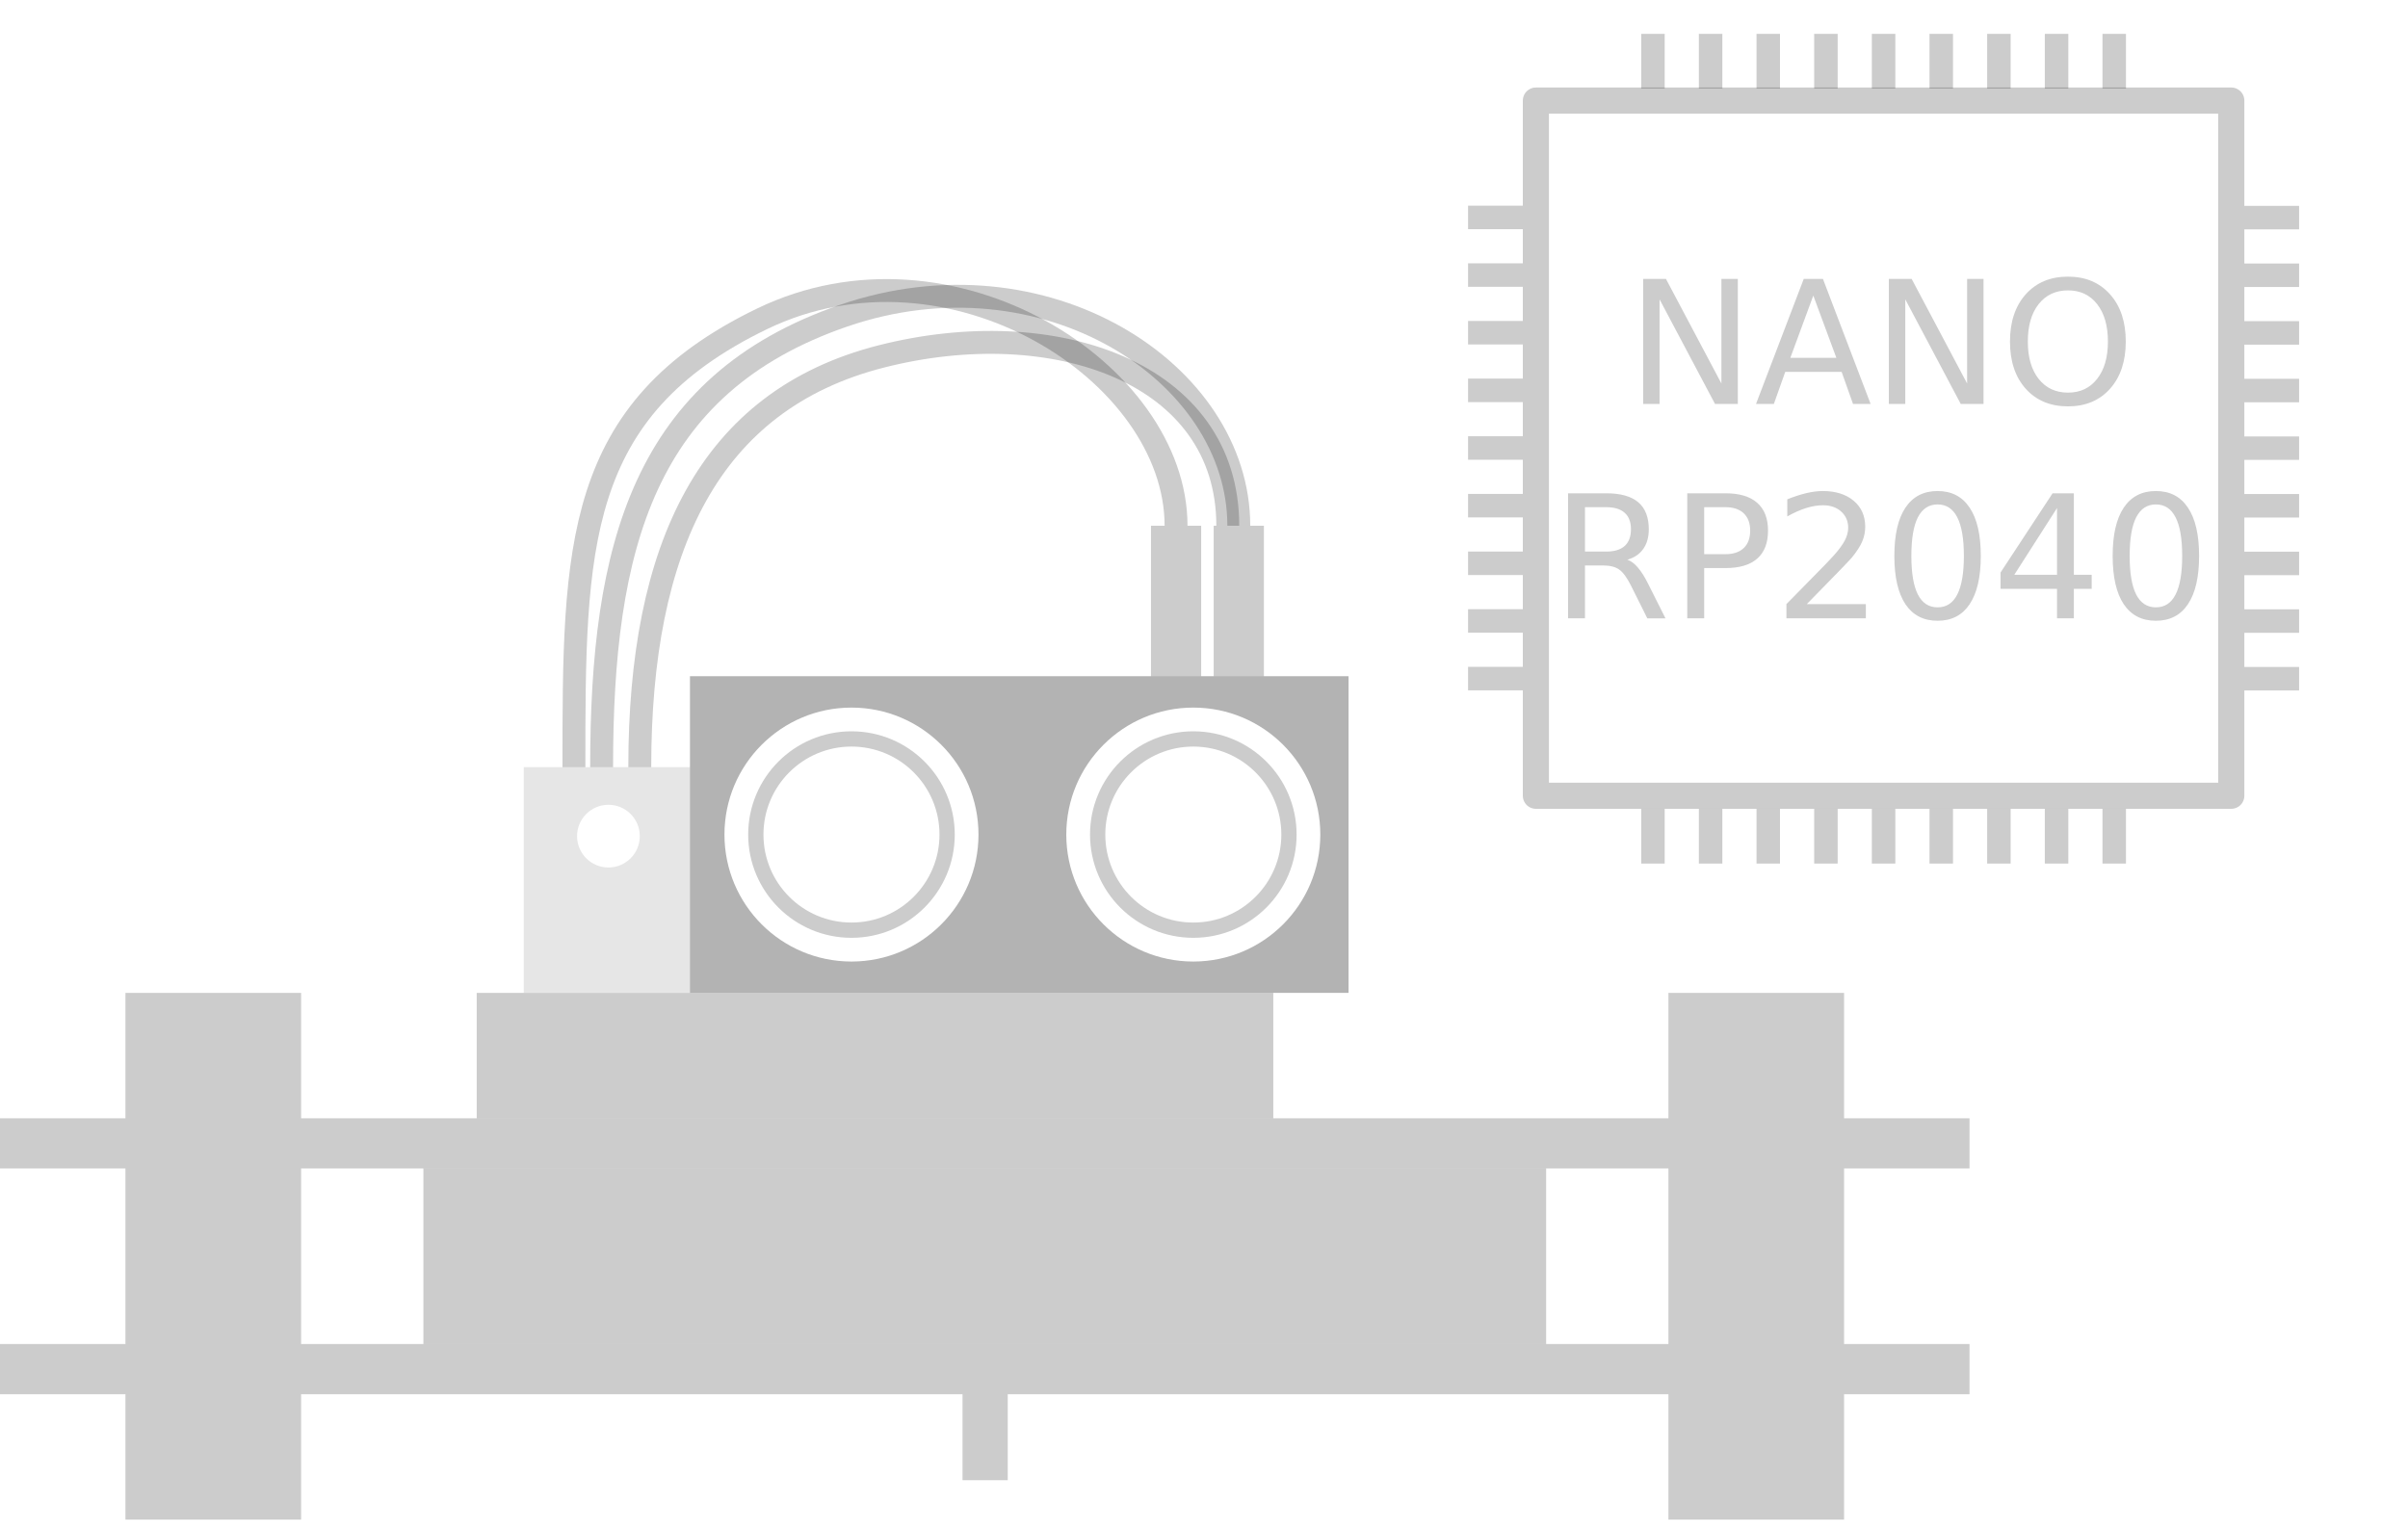
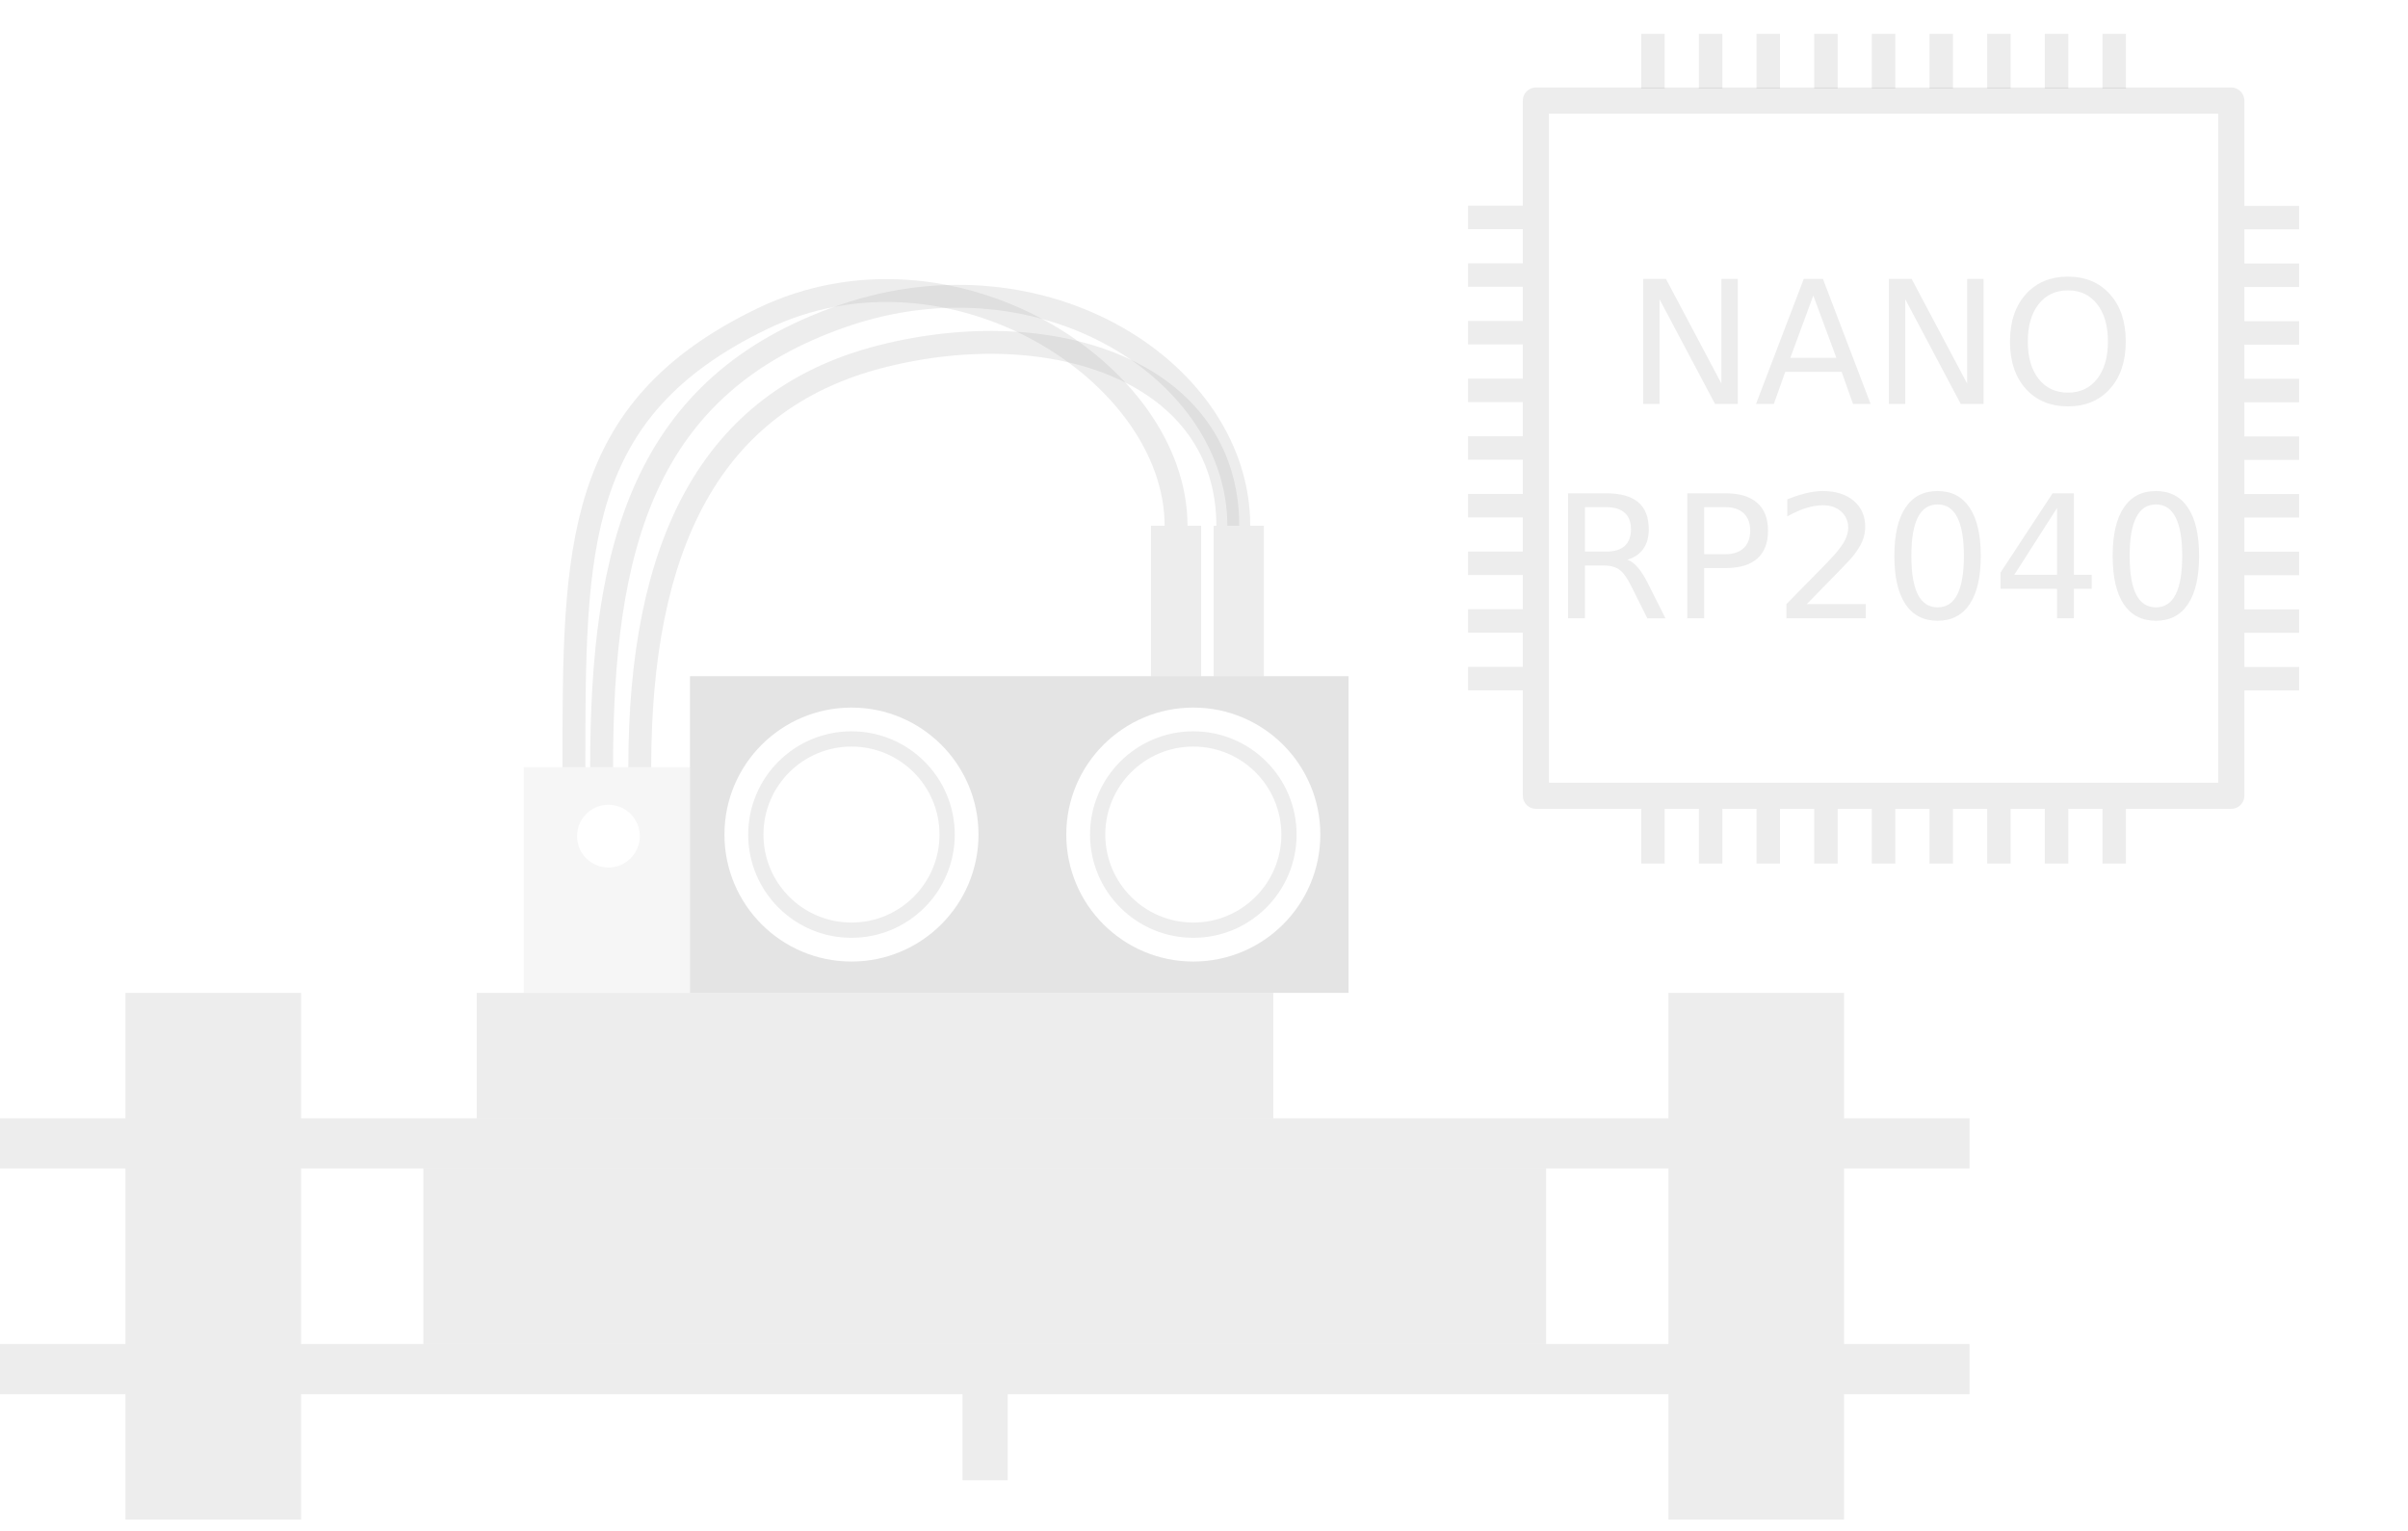
<svg xmlns="http://www.w3.org/2000/svg" width="129" height="82" viewBox="0 0 129 82" fill="none" version="1.1" id="svg29">
  <defs id="defs29">
    <rect x="84.616" y="15.37" width="50.925" height="36.672" id="rect66" />
  </defs>
-   <g id="g29" transform="matrix(0.8179072,0,0,0.8179072,0,14.82847)">
+   <g id="g29" transform="matrix(0.8179072,0,0,0.8179072,0,14.82847)" style="opacity:0.35">
    <path d="M 80.418,16.317 C 80.418,6.251 69.019,2.348 57.721,5.224 46.423,8.1 41.904,17.754 41.904,32.133" stroke="#444458" stroke-width="1.5" id="path1" style="stroke:#000000;stroke-opacity:0.2" />
    <path d="M 81.139,16.317 C 81.139,6.251 68.403,-1.965 55.256,2.554 42.11,7.073 39.405,17.754 39.405,32.133" stroke="#E0E0E0" stroke-width="1.5" id="path2" style="stroke:#000000;stroke-opacity:0.2" />
    <rect x="79.495" y="16.317" width="3.287" height="9.86" fill="#B9B9B9" id="rect2" style="fill:#000000;fill-opacity:0.2" />
    <path d="M 77.03,16.317 C 77.03,6.251 62.24,-3.198 49.916,2.759 37.591,8.716 37.591,17.754 37.591,32.133" stroke="#178ACE" stroke-width="1.5" id="path3" style="stroke:#000000;stroke-opacity:0.2" />
    <rect x="75.387" y="16.317" width="3.287" height="9.86" fill="#B9B9B9" id="rect4" style="fill:#000000;fill-opacity:0.2" />
    <path id="rect6" style="fill:#000000;fill-opacity:0.1" d="m 34.305,32.133 v 14.791 l 10.886,-5.26e-4 v -14.79 z m 5.545,2.465 c 1.135,-3.03e-4 2.055,0.92 2.055,2.055 3.02e-4,1.135 -0.92,2.055 -2.055,2.055 -1.134,-7.76e-4 -2.053,-0.921 -2.053,-2.055 -3.03e-4,-1.134 0.919,-2.054 2.053,-2.055 z" />
    <path id="rect7" style="fill:#000000;fill-opacity:0.3" d="M 45.191,26.176 V 46.924 H 88.328 V 26.176 Z m 10.578,2.055 a 8.319,8.319 0 0 1 8.32,8.32 8.319,8.319 0 0 1 -8.32,8.318 8.319,8.319 0 0 1 -8.318,-8.318 8.319,8.319 0 0 1 8.318,-8.32 z m 22.391,0 a 8.319,8.319 0 0 1 8.318,8.32 8.319,8.319 0 0 1 -8.318,8.318 8.319,8.319 0 0 1 -8.32,-8.318 8.319,8.319 0 0 1 8.32,-8.32 z" />
    <circle cx="55.77" cy="36.55" r="6.265" fill="#444458" id="circle9" style="fill:none;stroke:#000000;stroke-opacity:0.2" />
    <circle cx="78.16" cy="36.55" r="6.265" fill="#444458" id="circle13" style="fill:none;stroke:#000000;stroke-opacity:0.2" />
    <path id="rect15" d="m 31.223,46.924 v 8.217 H 73.127 83.398 V 46.924 H 73.127 Z" style="fill:#000000;fill-opacity:0.2" />
    <path id="rect17" style="fill:#000000;fill-opacity:0.2" d="m 8.217,46.924 v 8.217 H 0 v 3.285 H 8.217 V 69.93 H 0 v 3.287 h 8.217 v 8.217 H 19.721 V 73.217 H 109.279 v 8.217 h 11.504 V 73.217 H 129 v -3.287 h -8.217 V 58.426 H 129 v -3.285 h -8.217 v -8.217 h -11.504 v 8.217 H 19.721 V 46.924 Z M 19.721,58.426 H 109.279 V 69.93 H 19.721 Z" />
    <rect x="63.043" y="73.217" width="2.962" height="5.635" fill="#5d5d5d" id="rect18" style="fill:#000000;fill-opacity:0.2;stroke-width:0.885" />
    <rect x="27.731" y="58.426" width="73.538" height="11.503" fill="#444458" id="rect25" style="fill:#000000;fill-opacity:0.2" />
  </g>
-   <rect style="fill:none;fill-opacity:0.1;stroke:#000000;stroke-width:1.4;stroke-linejoin:round;stroke-dasharray:none;stroke-opacity:0.2" id="rect29" width="37.253" height="37.253" x="82.28" y="5.39" />
-   <rect style="fill:none;fill-opacity:0.1;stroke:#000000;stroke-width:1.258;stroke-linecap:butt;stroke-dasharray:none;stroke-opacity:0.2" id="rect30" width="1.9073486e-06" height="2.934" x="91.64" y="1.814" />
-   <rect style="fill:none;fill-opacity:0.1;stroke:#000000;stroke-width:1.258;stroke-linecap:butt;stroke-dasharray:none;stroke-opacity:0.2" id="rect31" width="1.9073486e-06" height="2.934" x="94.728" y="1.814" />
-   <rect style="fill:none;fill-opacity:0.1;stroke:#000000;stroke-width:1.258;stroke-linecap:butt;stroke-dasharray:none;stroke-opacity:0.2" id="rect32" width="1.9073486e-06" height="2.934" x="88.551" y="1.814" />
-   <rect style="fill:none;fill-opacity:0.1;stroke:#000000;stroke-width:1.258;stroke-linecap:butt;stroke-dasharray:none;stroke-opacity:0.2" id="rect33" width="1.9073486e-06" height="2.934" x="100.906" y="1.814" />
-   <rect style="fill:none;fill-opacity:0.1;stroke:#000000;stroke-width:1.258;stroke-linecap:butt;stroke-dasharray:none;stroke-opacity:0.2" id="rect34" width="1.9073486e-06" height="2.934" x="103.995" y="1.814" />
-   <rect style="fill:none;fill-opacity:0.1;stroke:#000000;stroke-width:1.258;stroke-linecap:butt;stroke-dasharray:none;stroke-opacity:0.2" id="rect35" width="1.9073486e-06" height="2.934" x="97.817" y="1.814" />
-   <rect style="fill:none;fill-opacity:0.1;stroke:#000000;stroke-width:1.258;stroke-linecap:butt;stroke-dasharray:none;stroke-opacity:0.2" id="rect36" width="1.9073486e-06" height="2.934" x="110.173" y="1.814" />
-   <rect style="fill:none;fill-opacity:0.1;stroke:#000000;stroke-width:1.258;stroke-linecap:butt;stroke-dasharray:none;stroke-opacity:0.2" id="rect37" width="1.9073486e-06" height="2.934" x="113.262" y="1.814" />
-   <rect style="fill:none;fill-opacity:0.1;stroke:#000000;stroke-width:1.258;stroke-linecap:butt;stroke-dasharray:none;stroke-opacity:0.2" id="rect38" width="1.9073486e-06" height="2.934" x="107.084" y="1.814" />
-   <rect style="fill:none;fill-opacity:0.1;stroke:#000000;stroke-width:1.258;stroke-linecap:butt;stroke-dasharray:none;stroke-opacity:0.2" id="rect39" width="1.9073486e-06" height="2.934" x="91.64" y="43.343" />
-   <rect style="fill:none;fill-opacity:0.1;stroke:#000000;stroke-width:1.258;stroke-linecap:butt;stroke-dasharray:none;stroke-opacity:0.2" id="rect40" width="1.9073486e-06" height="2.934" x="94.728" y="43.343" />
-   <rect style="fill:none;fill-opacity:0.1;stroke:#000000;stroke-width:1.258;stroke-linecap:butt;stroke-dasharray:none;stroke-opacity:0.2" id="rect41" width="1.9073486e-06" height="2.934" x="88.551" y="43.343" />
-   <rect style="fill:none;fill-opacity:0.1;stroke:#000000;stroke-width:1.258;stroke-linecap:butt;stroke-dasharray:none;stroke-opacity:0.2" id="rect42" width="1.9073486e-06" height="2.934" x="100.906" y="43.343" />
-   <rect style="fill:none;fill-opacity:0.1;stroke:#000000;stroke-width:1.258;stroke-linecap:butt;stroke-dasharray:none;stroke-opacity:0.2" id="rect43" width="1.9073486e-06" height="2.934" x="103.995" y="43.343" />
-   <rect style="fill:none;fill-opacity:0.1;stroke:#000000;stroke-width:1.258;stroke-linecap:butt;stroke-dasharray:none;stroke-opacity:0.2" id="rect44" width="1.9073486e-06" height="2.934" x="97.817" y="43.343" />
-   <rect style="fill:none;fill-opacity:0.1;stroke:#000000;stroke-width:1.258;stroke-linecap:butt;stroke-dasharray:none;stroke-opacity:0.2" id="rect45" width="1.9073486e-06" height="2.934" x="110.173" y="43.343" />
-   <rect style="fill:none;fill-opacity:0.1;stroke:#000000;stroke-width:1.258;stroke-linecap:butt;stroke-dasharray:none;stroke-opacity:0.2" id="rect46" width="1.9073486e-06" height="2.934" x="113.262" y="43.343" />
-   <rect style="fill:none;fill-opacity:0.1;stroke:#000000;stroke-width:1.258;stroke-linecap:butt;stroke-dasharray:none;stroke-opacity:0.2" id="rect47" width="1.9073486e-06" height="2.934" x="107.084" y="43.343" />
-   <rect style="fill:none;fill-opacity:0.1;stroke:#000000;stroke-width:1.258;stroke-linecap:butt;stroke-dasharray:none;stroke-opacity:0.2" id="rect48" width="1.9073486e-06" height="2.934" x="14.75" y="-123.166" transform="rotate(90)" />
-   <rect style="fill:none;fill-opacity:0.1;stroke:#000000;stroke-width:1.258;stroke-linecap:butt;stroke-dasharray:none;stroke-opacity:0.2" id="rect49" width="1.9073486e-06" height="2.934" x="17.839" y="-123.166" transform="rotate(90)" />
-   <rect style="fill:none;fill-opacity:0.1;stroke:#000000;stroke-width:1.258;stroke-linecap:butt;stroke-dasharray:none;stroke-opacity:0.2" id="rect50" width="1.9073486e-06" height="2.934" x="11.661" y="-123.166" transform="rotate(90)" />
-   <rect style="fill:none;fill-opacity:0.1;stroke:#000000;stroke-width:1.258;stroke-linecap:butt;stroke-dasharray:none;stroke-opacity:0.2" id="rect51" width="1.9073486e-06" height="2.934" x="24.016" y="-123.166" transform="rotate(90)" />
-   <rect style="fill:none;fill-opacity:0.1;stroke:#000000;stroke-width:1.258;stroke-linecap:butt;stroke-dasharray:none;stroke-opacity:0.2" id="rect52" width="1.9073486e-06" height="2.934" x="27.105" y="-123.166" transform="rotate(90)" />
-   <rect style="fill:none;fill-opacity:0.1;stroke:#000000;stroke-width:1.258;stroke-linecap:butt;stroke-dasharray:none;stroke-opacity:0.2" id="rect53" width="1.9073486e-06" height="2.934" x="20.928" y="-123.166" transform="rotate(90)" />
-   <rect style="fill:none;fill-opacity:0.1;stroke:#000000;stroke-width:1.258;stroke-linecap:butt;stroke-dasharray:none;stroke-opacity:0.2" id="rect54" width="1.9073486e-06" height="2.934" x="33.283" y="-123.166" transform="rotate(90)" />
-   <rect style="fill:none;fill-opacity:0.1;stroke:#000000;stroke-width:1.258;stroke-linecap:butt;stroke-dasharray:none;stroke-opacity:0.2" id="rect55" width="1.9073486e-06" height="2.934" x="36.372" y="-123.166" transform="rotate(90)" />
-   <rect style="fill:none;fill-opacity:0.1;stroke:#000000;stroke-width:1.258;stroke-linecap:butt;stroke-dasharray:none;stroke-opacity:0.2" id="rect56" width="1.9073486e-06" height="2.934" x="30.194" y="-123.166" transform="rotate(90)" />
-   <rect style="fill:none;fill-opacity:0.1;stroke:#000000;stroke-width:1.258;stroke-linecap:butt;stroke-dasharray:none;stroke-opacity:0.2" id="rect57" width="1.9073486e-06" height="2.934" x="14.741" y="-81.58" transform="rotate(90)" />
-   <rect style="fill:none;fill-opacity:0.1;stroke:#000000;stroke-width:1.258;stroke-linecap:butt;stroke-dasharray:none;stroke-opacity:0.2" id="rect58" width="1.9073486e-06" height="2.934" x="17.83" y="-81.58" transform="rotate(90)" />
-   <rect style="fill:none;fill-opacity:0.1;stroke:#000000;stroke-width:1.258;stroke-linecap:butt;stroke-dasharray:none;stroke-opacity:0.2" id="rect59" width="1.9073486e-06" height="2.934" x="11.652" y="-81.58" transform="rotate(90)" />
-   <rect style="fill:none;fill-opacity:0.1;stroke:#000000;stroke-width:1.258;stroke-linecap:butt;stroke-dasharray:none;stroke-opacity:0.2" id="rect60" width="1.9073486e-06" height="2.934" x="24.008" y="-81.58" transform="rotate(90)" />
-   <rect style="fill:none;fill-opacity:0.1;stroke:#000000;stroke-width:1.258;stroke-linecap:butt;stroke-dasharray:none;stroke-opacity:0.2" id="rect61" width="1.9073486e-06" height="2.934" x="27.097" y="-81.58" transform="rotate(90)" />
-   <rect style="fill:none;fill-opacity:0.1;stroke:#000000;stroke-width:1.258;stroke-linecap:butt;stroke-dasharray:none;stroke-opacity:0.2" id="rect62" width="1.9073486e-06" height="2.934" x="20.919" y="-81.58" transform="rotate(90)" />
-   <rect style="fill:none;fill-opacity:0.1;stroke:#000000;stroke-width:1.258;stroke-linecap:butt;stroke-dasharray:none;stroke-opacity:0.2" id="rect63" width="1.9073486e-06" height="2.934" x="33.274" y="-81.58" transform="rotate(90)" />
-   <rect style="fill:none;fill-opacity:0.1;stroke:#000000;stroke-width:1.258;stroke-linecap:butt;stroke-dasharray:none;stroke-opacity:0.2" id="rect64" width="1.9073486e-06" height="2.934" x="36.363" y="-81.58" transform="rotate(90)" />
-   <rect style="fill:none;fill-opacity:0.1;stroke:#000000;stroke-width:1.258;stroke-linecap:butt;stroke-dasharray:none;stroke-opacity:0.2" id="rect65" width="1.9073486e-06" height="2.934" x="30.185" y="-81.58" transform="rotate(90)" />
-   <g aria-label="NANO RP2040" transform="matrix(0.7659269,0,0,0.7659269,16.44845,1.741205)" id="text65" style="text-align:center;white-space:pre;shape-inside:url(#rect66);fill:#000000;fill-opacity:0.2;stroke-width:1.4;stroke-linejoin:round;stroke-opacity:0.2">
+   <rect style="fill:none;fill-opacity:0.1;stroke:#000000;stroke-width:1.4;stroke-linejoin:round;stroke-dasharray:none;stroke-opacity:0.2;opacity:0.35" id="rect29" width="37.253" height="37.253" x="82.28" y="5.39" />
+   <rect style="fill:none;fill-opacity:0.1;stroke:#000000;stroke-width:1.258;stroke-linecap:butt;stroke-dasharray:none;stroke-opacity:0.2;opacity:0.35" id="rect30" width="1.9073486e-06" height="2.934" x="91.64" y="1.814" />
+   <rect style="fill:none;fill-opacity:0.1;stroke:#000000;stroke-width:1.258;stroke-linecap:butt;stroke-dasharray:none;stroke-opacity:0.2;opacity:0.35" id="rect31" width="1.9073486e-06" height="2.934" x="94.728" y="1.814" />
+   <rect style="fill:none;fill-opacity:0.1;stroke:#000000;stroke-width:1.258;stroke-linecap:butt;stroke-dasharray:none;stroke-opacity:0.2;opacity:0.35" id="rect32" width="1.9073486e-06" height="2.934" x="88.551" y="1.814" />
+   <rect style="fill:none;fill-opacity:0.1;stroke:#000000;stroke-width:1.258;stroke-linecap:butt;stroke-dasharray:none;stroke-opacity:0.2;opacity:0.35" id="rect33" width="1.9073486e-06" height="2.934" x="100.906" y="1.814" />
+   <rect style="fill:none;fill-opacity:0.1;stroke:#000000;stroke-width:1.258;stroke-linecap:butt;stroke-dasharray:none;stroke-opacity:0.2;opacity:0.35" id="rect34" width="1.9073486e-06" height="2.934" x="103.995" y="1.814" />
+   <rect style="fill:none;fill-opacity:0.1;stroke:#000000;stroke-width:1.258;stroke-linecap:butt;stroke-dasharray:none;stroke-opacity:0.2;opacity:0.35" id="rect35" width="1.9073486e-06" height="2.934" x="97.817" y="1.814" />
+   <rect style="fill:none;fill-opacity:0.1;stroke:#000000;stroke-width:1.258;stroke-linecap:butt;stroke-dasharray:none;stroke-opacity:0.2;opacity:0.35" id="rect36" width="1.9073486e-06" height="2.934" x="110.173" y="1.814" />
+   <rect style="fill:none;fill-opacity:0.1;stroke:#000000;stroke-width:1.258;stroke-linecap:butt;stroke-dasharray:none;stroke-opacity:0.2;opacity:0.35" id="rect37" width="1.9073486e-06" height="2.934" x="113.262" y="1.814" />
+   <rect style="fill:none;fill-opacity:0.1;stroke:#000000;stroke-width:1.258;stroke-linecap:butt;stroke-dasharray:none;stroke-opacity:0.2;opacity:0.35" id="rect38" width="1.9073486e-06" height="2.934" x="107.084" y="1.814" />
+   <rect style="fill:none;fill-opacity:0.1;stroke:#000000;stroke-width:1.258;stroke-linecap:butt;stroke-dasharray:none;stroke-opacity:0.2;opacity:0.35" id="rect39" width="1.9073486e-06" height="2.934" x="91.64" y="43.343" />
+   <rect style="fill:none;fill-opacity:0.1;stroke:#000000;stroke-width:1.258;stroke-linecap:butt;stroke-dasharray:none;stroke-opacity:0.2;opacity:0.35" id="rect40" width="1.9073486e-06" height="2.934" x="94.728" y="43.343" />
+   <rect style="fill:none;fill-opacity:0.1;stroke:#000000;stroke-width:1.258;stroke-linecap:butt;stroke-dasharray:none;stroke-opacity:0.2;opacity:0.35" id="rect41" width="1.9073486e-06" height="2.934" x="88.551" y="43.343" />
+   <rect style="fill:none;fill-opacity:0.1;stroke:#000000;stroke-width:1.258;stroke-linecap:butt;stroke-dasharray:none;stroke-opacity:0.2;opacity:0.35" id="rect42" width="1.9073486e-06" height="2.934" x="100.906" y="43.343" />
+   <rect style="fill:none;fill-opacity:0.1;stroke:#000000;stroke-width:1.258;stroke-linecap:butt;stroke-dasharray:none;stroke-opacity:0.2;opacity:0.35" id="rect43" width="1.9073486e-06" height="2.934" x="103.995" y="43.343" />
+   <rect style="fill:none;fill-opacity:0.1;stroke:#000000;stroke-width:1.258;stroke-linecap:butt;stroke-dasharray:none;stroke-opacity:0.2;opacity:0.35" id="rect44" width="1.9073486e-06" height="2.934" x="97.817" y="43.343" />
+   <rect style="fill:none;fill-opacity:0.1;stroke:#000000;stroke-width:1.258;stroke-linecap:butt;stroke-dasharray:none;stroke-opacity:0.2;opacity:0.35" id="rect45" width="1.9073486e-06" height="2.934" x="110.173" y="43.343" />
+   <rect style="fill:none;fill-opacity:0.1;stroke:#000000;stroke-width:1.258;stroke-linecap:butt;stroke-dasharray:none;stroke-opacity:0.2;opacity:0.35" id="rect46" width="1.9073486e-06" height="2.934" x="113.262" y="43.343" />
+   <rect style="fill:none;fill-opacity:0.1;stroke:#000000;stroke-width:1.258;stroke-linecap:butt;stroke-dasharray:none;stroke-opacity:0.2;opacity:0.35" id="rect47" width="1.9073486e-06" height="2.934" x="107.084" y="43.343" />
+   <rect style="fill:none;fill-opacity:0.1;stroke:#000000;stroke-width:1.258;stroke-linecap:butt;stroke-dasharray:none;stroke-opacity:0.2;opacity:0.35" id="rect48" width="1.9073486e-06" height="2.934" x="14.75" y="-123.166" transform="rotate(90)" />
+   <rect style="fill:none;fill-opacity:0.1;stroke:#000000;stroke-width:1.258;stroke-linecap:butt;stroke-dasharray:none;stroke-opacity:0.2;opacity:0.35" id="rect49" width="1.9073486e-06" height="2.934" x="17.839" y="-123.166" transform="rotate(90)" />
+   <rect style="fill:none;fill-opacity:0.1;stroke:#000000;stroke-width:1.258;stroke-linecap:butt;stroke-dasharray:none;stroke-opacity:0.2;opacity:0.35" id="rect50" width="1.9073486e-06" height="2.934" x="11.661" y="-123.166" transform="rotate(90)" />
+   <rect style="fill:none;fill-opacity:0.1;stroke:#000000;stroke-width:1.258;stroke-linecap:butt;stroke-dasharray:none;stroke-opacity:0.2;opacity:0.35" id="rect51" width="1.9073486e-06" height="2.934" x="24.016" y="-123.166" transform="rotate(90)" />
+   <rect style="fill:none;fill-opacity:0.1;stroke:#000000;stroke-width:1.258;stroke-linecap:butt;stroke-dasharray:none;stroke-opacity:0.2;opacity:0.35" id="rect52" width="1.9073486e-06" height="2.934" x="27.105" y="-123.166" transform="rotate(90)" />
+   <rect style="fill:none;fill-opacity:0.1;stroke:#000000;stroke-width:1.258;stroke-linecap:butt;stroke-dasharray:none;stroke-opacity:0.2;opacity:0.35" id="rect53" width="1.9073486e-06" height="2.934" x="20.928" y="-123.166" transform="rotate(90)" />
+   <rect style="fill:none;fill-opacity:0.1;stroke:#000000;stroke-width:1.258;stroke-linecap:butt;stroke-dasharray:none;stroke-opacity:0.2;opacity:0.35" id="rect54" width="1.9073486e-06" height="2.934" x="33.283" y="-123.166" transform="rotate(90)" />
+   <rect style="fill:none;fill-opacity:0.1;stroke:#000000;stroke-width:1.258;stroke-linecap:butt;stroke-dasharray:none;stroke-opacity:0.2;opacity:0.35" id="rect55" width="1.9073486e-06" height="2.934" x="36.372" y="-123.166" transform="rotate(90)" />
+   <rect style="fill:none;fill-opacity:0.1;stroke:#000000;stroke-width:1.258;stroke-linecap:butt;stroke-dasharray:none;stroke-opacity:0.2;opacity:0.35" id="rect56" width="1.9073486e-06" height="2.934" x="30.194" y="-123.166" transform="rotate(90)" />
+   <rect style="fill:none;fill-opacity:0.1;stroke:#000000;stroke-width:1.258;stroke-linecap:butt;stroke-dasharray:none;stroke-opacity:0.2;opacity:0.35" id="rect57" width="1.9073486e-06" height="2.934" x="14.741" y="-81.58" transform="rotate(90)" />
+   <rect style="fill:none;fill-opacity:0.1;stroke:#000000;stroke-width:1.258;stroke-linecap:butt;stroke-dasharray:none;stroke-opacity:0.2;opacity:0.35" id="rect58" width="1.9073486e-06" height="2.934" x="17.83" y="-81.58" transform="rotate(90)" />
+   <rect style="fill:none;fill-opacity:0.1;stroke:#000000;stroke-width:1.258;stroke-linecap:butt;stroke-dasharray:none;stroke-opacity:0.2;opacity:0.35" id="rect59" width="1.9073486e-06" height="2.934" x="11.652" y="-81.58" transform="rotate(90)" />
+   <rect style="fill:none;fill-opacity:0.1;stroke:#000000;stroke-width:1.258;stroke-linecap:butt;stroke-dasharray:none;stroke-opacity:0.2;opacity:0.35" id="rect60" width="1.9073486e-06" height="2.934" x="24.008" y="-81.58" transform="rotate(90)" />
+   <rect style="fill:none;fill-opacity:0.1;stroke:#000000;stroke-width:1.258;stroke-linecap:butt;stroke-dasharray:none;stroke-opacity:0.2;opacity:0.35" id="rect61" width="1.9073486e-06" height="2.934" x="27.097" y="-81.58" transform="rotate(90)" />
+   <rect style="fill:none;fill-opacity:0.1;stroke:#000000;stroke-width:1.258;stroke-linecap:butt;stroke-dasharray:none;stroke-opacity:0.2;opacity:0.35" id="rect62" width="1.9073486e-06" height="2.934" x="20.919" y="-81.58" transform="rotate(90)" />
+   <rect style="fill:none;fill-opacity:0.1;stroke:#000000;stroke-width:1.258;stroke-linecap:butt;stroke-dasharray:none;stroke-opacity:0.2;opacity:0.35" id="rect63" width="1.9073486e-06" height="2.934" x="33.274" y="-81.58" transform="rotate(90)" />
+   <rect style="fill:none;fill-opacity:0.1;stroke:#000000;stroke-width:1.258;stroke-linecap:butt;stroke-dasharray:none;stroke-opacity:0.2;opacity:0.35" id="rect64" width="1.9073486e-06" height="2.934" x="36.363" y="-81.58" transform="rotate(90)" />
+   <rect style="fill:none;fill-opacity:0.1;stroke:#000000;stroke-width:1.258;stroke-linecap:butt;stroke-dasharray:none;stroke-opacity:0.2;opacity:0.35" id="rect65" width="1.9073486e-06" height="2.934" x="30.185" y="-81.58" transform="rotate(90)" />
+   <g aria-label="NANO RP2040" transform="matrix(0.7659269,0,0,0.7659269,16.44845,1.741205)" id="text65" style="text-align:center;white-space:pre;shape-inside:url(#rect66);fill:#000000;fill-opacity:0.2;stroke-width:1.4;stroke-linejoin:round;stroke-opacity:0.2;opacity:0.35">
    <path d="m 93.452,17.24 h 1.594 l 3.879,7.318 v -7.318 h 1.148 v 8.748 h -1.594 l -3.879,-7.318 v 7.318 h -1.148 z" id="path60" />
    <path d="m 105.353,18.406 -1.605,4.354 h 3.217 z m -0.668,-1.166 h 1.342 l 3.334,8.748 h -1.23 l -0.797,-2.244 h -3.943 l -0.797,2.244 h -1.248 z" id="path62" />
    <path d="m 110.638,17.24 h 1.594 l 3.879,7.318 v -7.318 h 1.148 v 8.748 h -1.594 l -3.879,-7.318 v 7.318 h -1.148 z" id="path64" />
    <path d="m 123.165,18.043 q -1.289,0 -2.051,0.961 -0.756,0.961 -0.756,2.619 0,1.652 0.756,2.613 0.762,0.961 2.051,0.961 1.289,0 2.039,-0.961 0.756,-0.961 0.756,-2.613 0,-1.658 -0.756,-2.619 -0.75,-0.961 -2.039,-0.961 z m 0,-0.961 q 1.84,0 2.941,1.236 1.102,1.23 1.102,3.305 0,2.068 -1.102,3.305 -1.102,1.23 -2.941,1.23 -1.846,0 -2.953,-1.23 -1.102,-1.23 -1.102,-3.305 0,-2.074 1.102,-3.305 1.107,-1.236 2.953,-1.236 z" id="path66" />
    <path d="m 92.348,36.887 q 0.381,0.129 0.738,0.551 0.363,0.422 0.727,1.16 l 1.201,2.391 h -1.271 l -1.119,-2.244 Q 92.189,37.865 91.779,37.578 91.375,37.291 90.672,37.291 h -1.289 v 3.697 h -1.184 v -8.748 h 2.672 q 1.5,0 2.238,0.627 0.738,0.627 0.738,1.893 0,0.826 -0.387,1.371 -0.381,0.545 -1.113,0.756 z m -2.965,-3.674 v 3.105 h 1.488 q 0.855,0 1.289,-0.393 0.439,-0.398 0.439,-1.166 0,-0.768 -0.439,-1.154 -0.434,-0.393 -1.289,-0.393 z" id="path68" />
    <path d="M 97.721,33.213 V 36.5 h 1.488 q 0.826,0 1.277,-0.428 0.451,-0.428 0.451,-1.219 0,-0.785 -0.451,-1.213 -0.451,-0.428 -1.277,-0.428 z m -1.184,-0.973 h 2.672 q 1.471,0 2.221,0.668 0.756,0.662 0.756,1.945 0,1.295 -0.756,1.957 -0.75,0.662 -2.221,0.662 h -1.488 v 3.516 h -1.184 z" id="path70" />
    <path d="m 104.898,39.992 h 4.131 v 0.996 h -5.555 v -0.996 q 0.674,-0.697 1.834,-1.869 1.166,-1.178 1.465,-1.518 0.568,-0.639 0.791,-1.078 0.229,-0.445 0.229,-0.873 0,-0.697 -0.492,-1.137 -0.486,-0.439 -1.271,-0.439 -0.557,0 -1.178,0.193 -0.615,0.193 -1.318,0.586 v -1.195 q 0.715,-0.287 1.336,-0.434 0.621,-0.146 1.137,-0.146 1.359,0 2.168,0.68 0.809,0.68 0.809,1.816 0,0.539 -0.205,1.025 -0.199,0.48 -0.732,1.137 -0.146,0.17 -0.932,0.984 -0.785,0.809 -2.215,2.268 z" id="path72" />
    <path d="m 114.045,33.02 q -0.914,0 -1.377,0.902 -0.457,0.896 -0.457,2.701 0,1.799 0.457,2.701 0.463,0.896 1.377,0.896 0.92,0 1.377,-0.896 0.463,-0.902 0.463,-2.701 0,-1.805 -0.463,-2.701 -0.457,-0.902 -1.377,-0.902 z m 0,-0.938 q 1.471,0 2.244,1.166 0.779,1.16 0.779,3.375 0,2.209 -0.779,3.375 -0.773,1.16 -2.244,1.16 -1.471,0 -2.25,-1.16 -0.773,-1.166 -0.773,-3.375 0,-2.215 0.773,-3.375 0.779,-1.166 2.25,-1.166 z" id="path74" />
    <path d="m 122.4,33.271 -2.988,4.67 h 2.988 z m -0.311,-1.031 h 1.488 v 5.701 h 1.248 v 0.984 h -1.248 v 2.062 h -1.178 v -2.062 h -3.949 v -1.143 z" id="path76" />
    <path d="m 129.314,33.02 q -0.914,0 -1.377,0.902 -0.457,0.896 -0.457,2.701 0,1.799 0.457,2.701 0.463,0.896 1.377,0.896 0.92,0 1.377,-0.896 0.463,-0.902 0.463,-2.701 0,-1.805 -0.463,-2.701 -0.457,-0.902 -1.377,-0.902 z m 0,-0.938 q 1.471,0 2.244,1.166 0.779,1.16 0.779,3.375 0,2.209 -0.779,3.375 -0.773,1.16 -2.244,1.16 -1.471,0 -2.25,-1.16 -0.773,-1.166 -0.773,-3.375 0,-2.215 0.773,-3.375 0.779,-1.166 2.25,-1.166 z" id="path78" />
  </g>
</svg>
